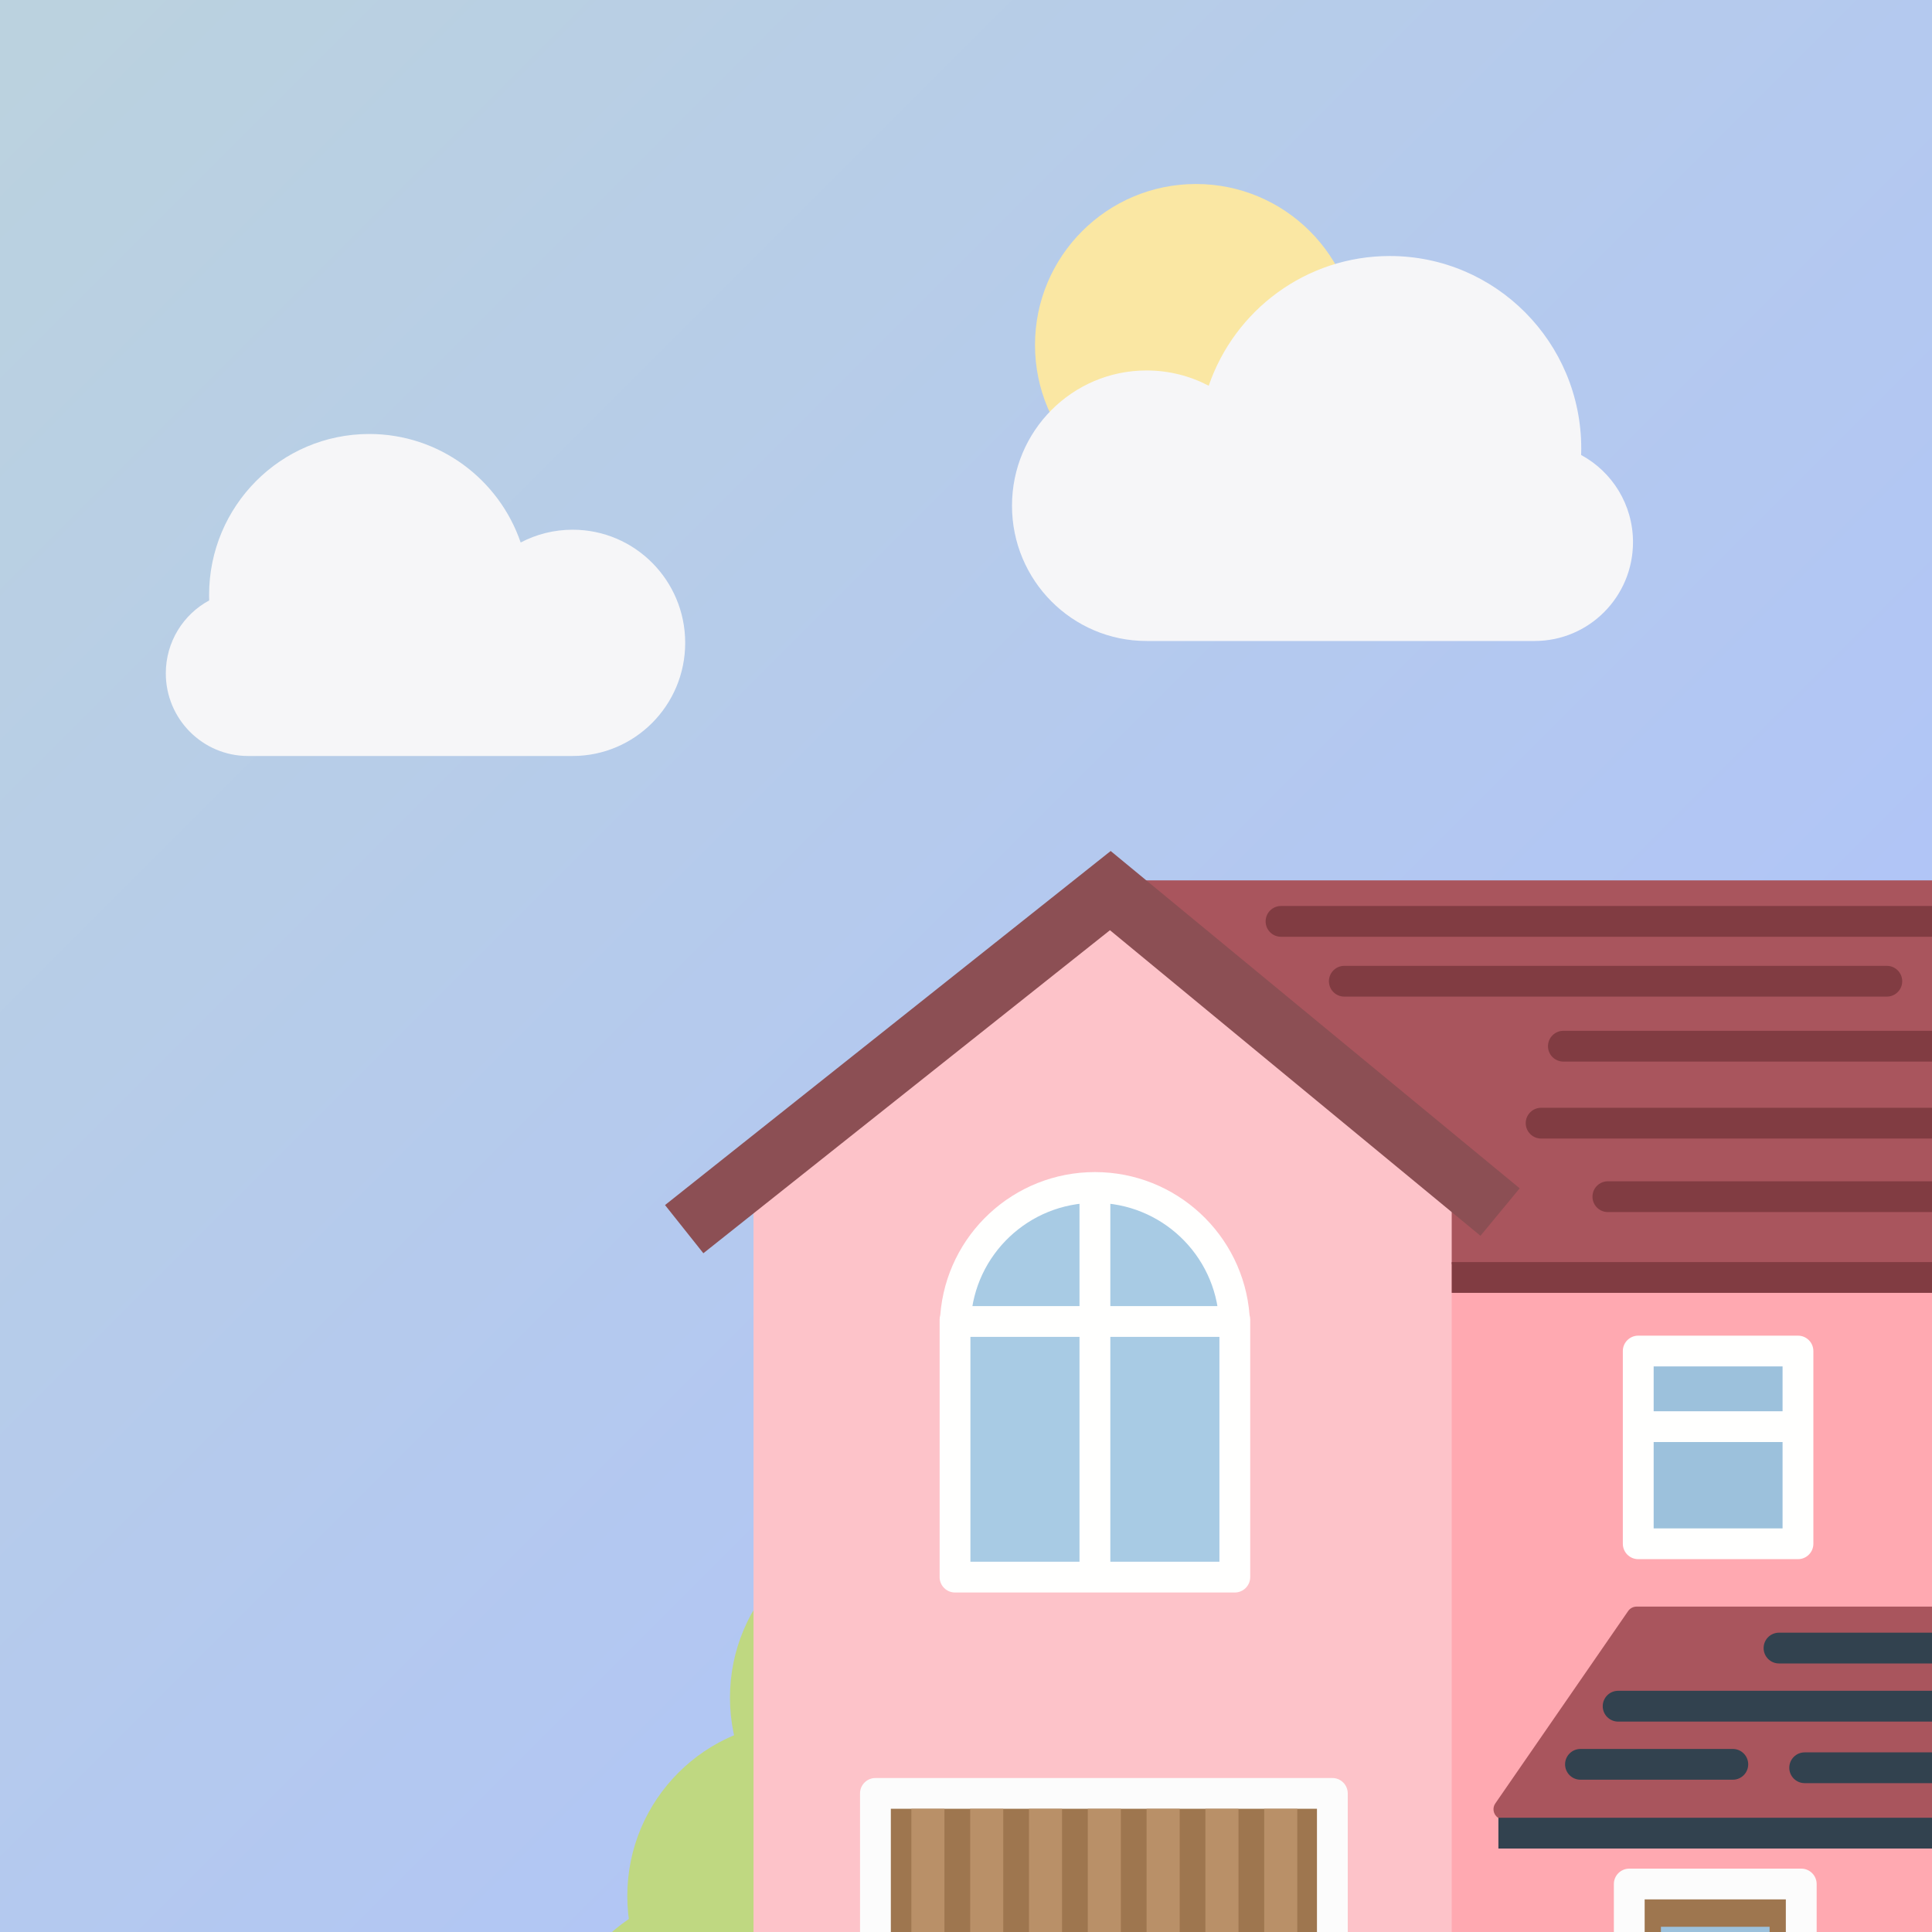
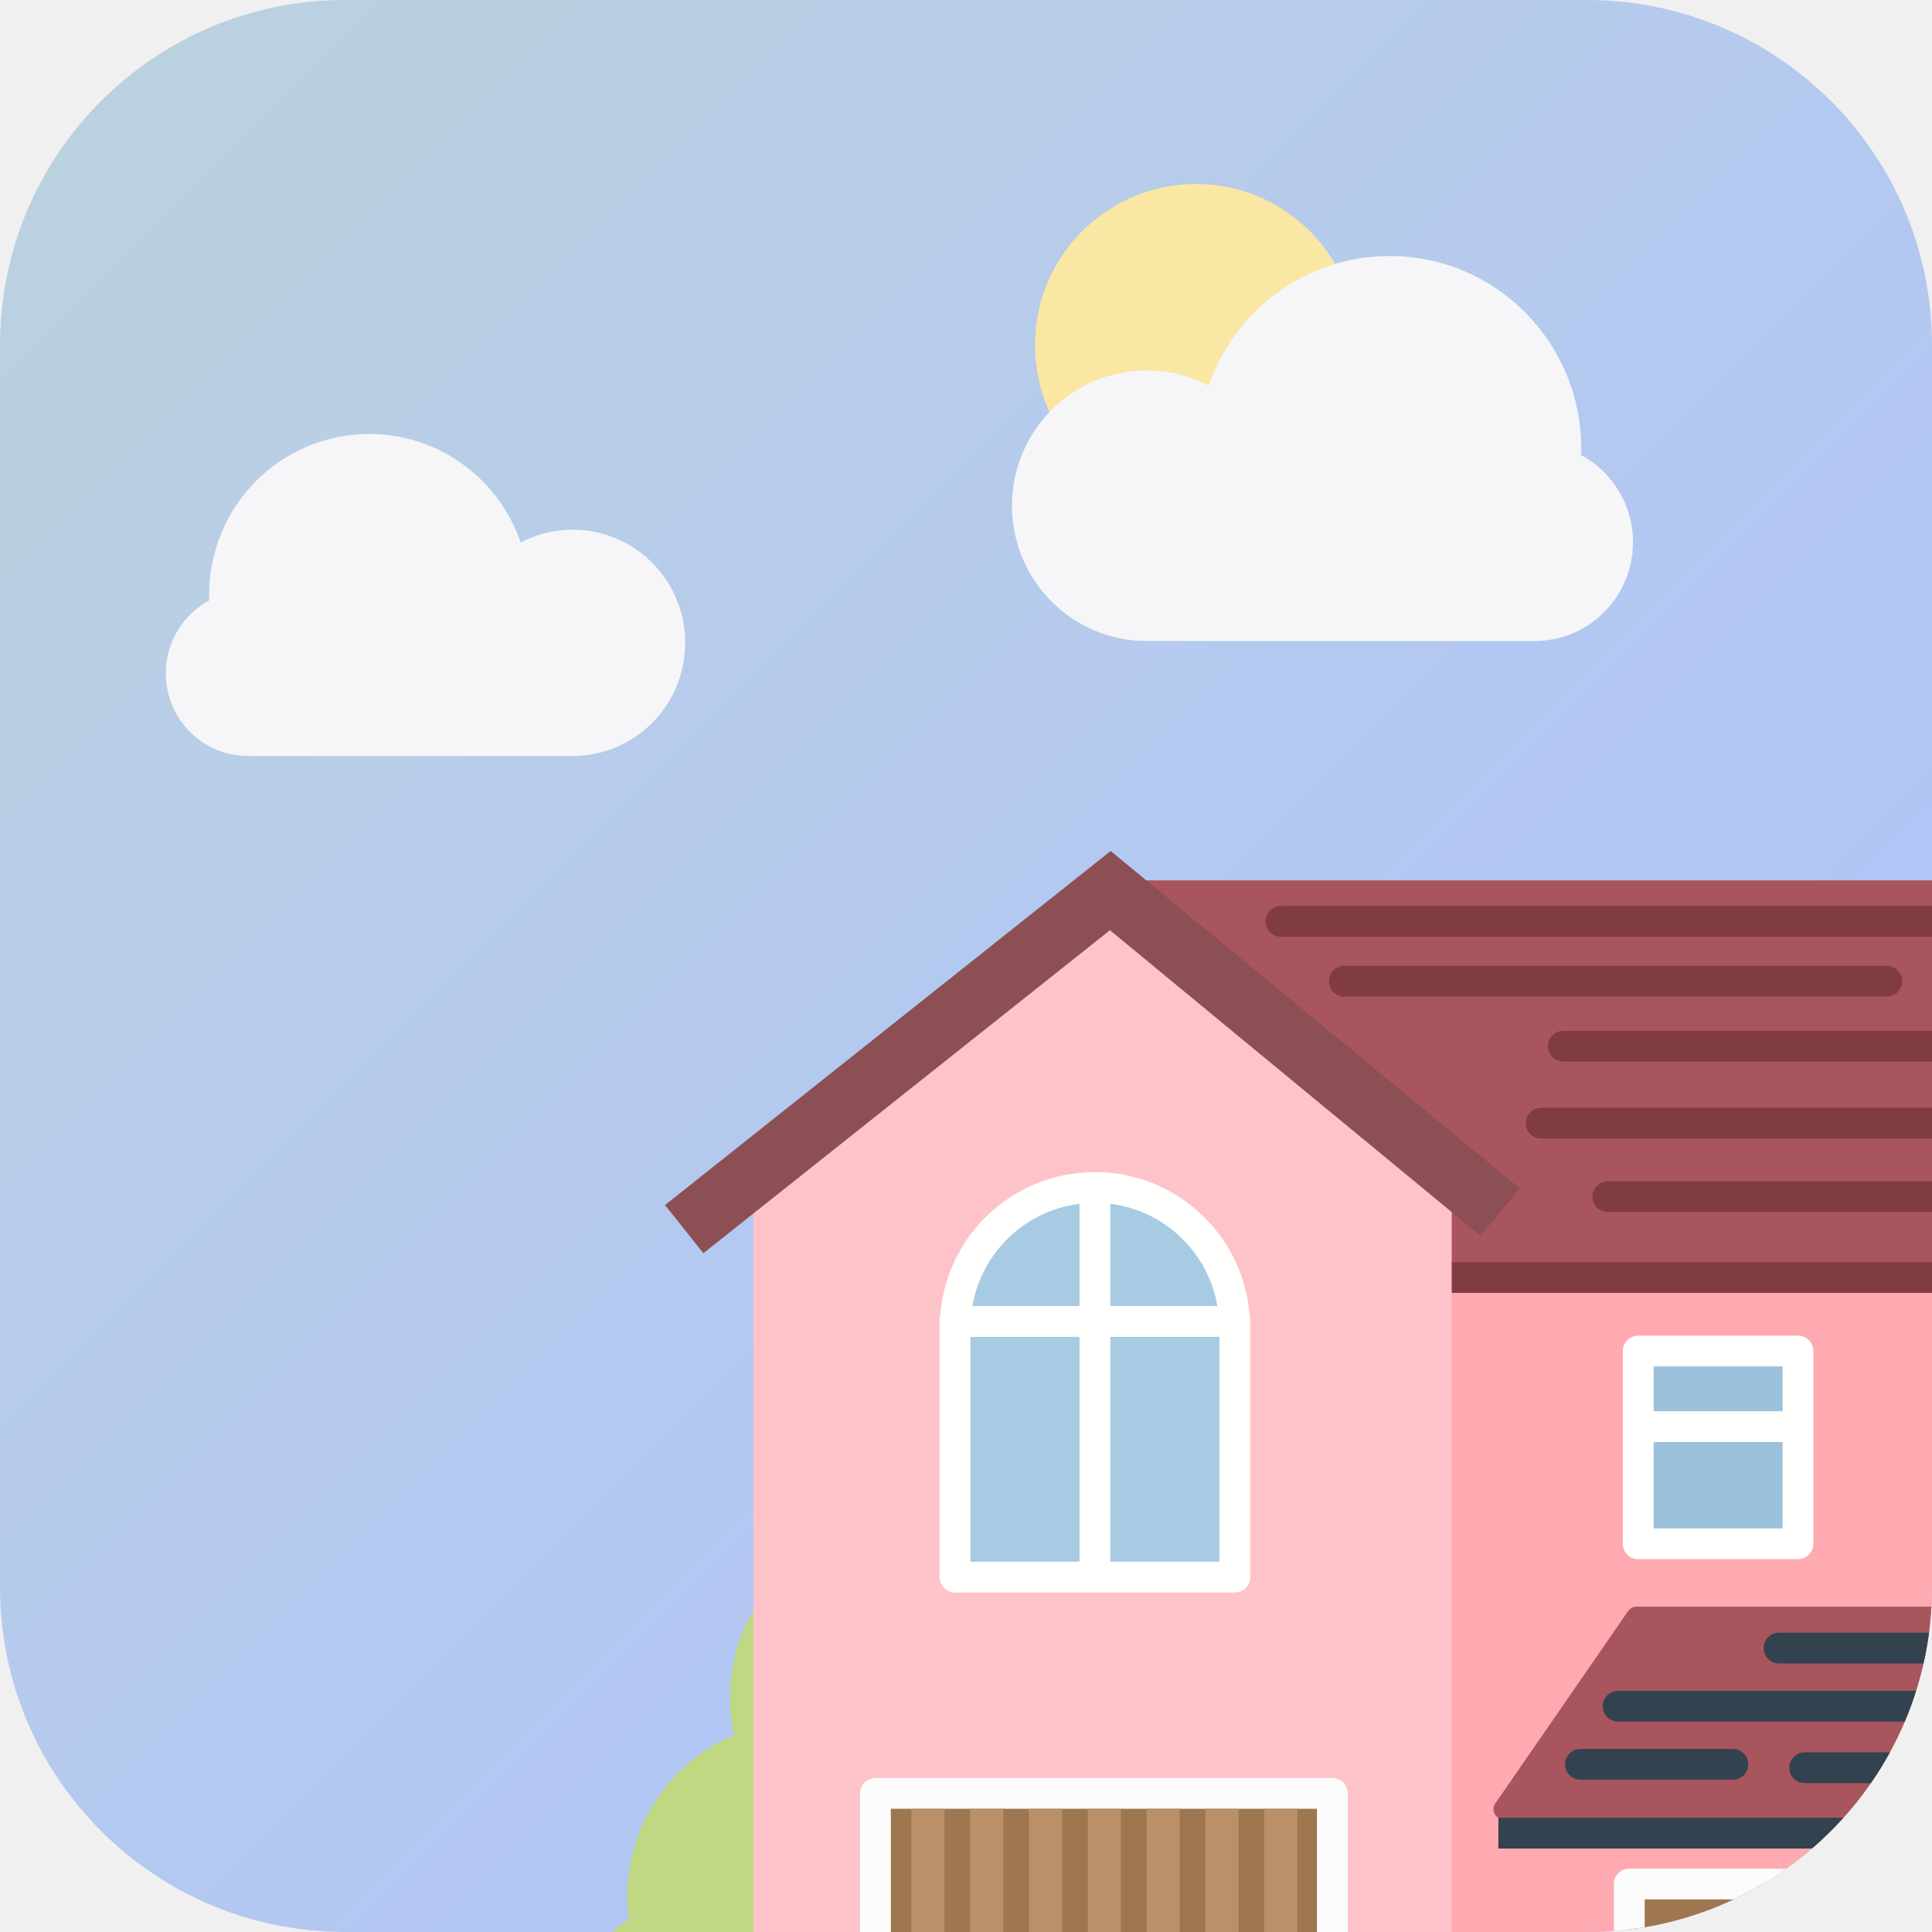
<svg xmlns="http://www.w3.org/2000/svg" width="84" height="84" viewBox="0 0 84 84" fill="none">
-   <g id="19261d80" clip-path="url(#733baa56)">
-     <rect id="95a3a8ee" width="84" height="84" fill="url(#2a4b0a16)" />
-     <path id="4cf4b885" fill-rule="evenodd" clip-rule="evenodd" d="M16.127 32.869H24.898C27.601 32.869 29.791 30.667 29.791 27.95C29.791 25.234 27.601 23.031 24.898 23.031C24.083 23.031 23.314 23.232 22.638 23.587C21.697 20.841 19.104 18.869 16.054 18.869C12.208 18.869 9.091 22.003 9.091 25.869C9.091 25.948 9.092 26.027 9.095 26.106C7.972 26.712 7.209 27.904 7.209 29.275C7.209 31.26 8.81 32.869 10.784 32.869H16.054C16.065 32.869 16.127 32.869 16.127 32.869H16.054H16.127Z" fill="#F6F6F8" />
-     <g id="220b94e1">
-       <path id="1d33763f" fill-rule="evenodd" clip-rule="evenodd" d="M42.452 82.434C42.452 86.622 39.054 90.017 34.863 90.017C30.671 90.017 27.274 86.622 27.274 82.434C27.274 78.246 30.671 74.852 34.863 74.852C39.054 74.852 42.452 78.246 42.452 82.434" fill="#BFD881" />
-       <path id="b482a91f" fill-rule="evenodd" clip-rule="evenodd" d="M39.179 89.72C39.179 93.907 35.781 97.302 31.589 97.302C27.398 97.302 24 93.907 24 89.72C24 85.532 27.398 82.137 31.589 82.137C35.781 82.137 39.179 85.532 39.179 89.72" fill="#BFD881" />
-       <path id="5c04af74" fill-rule="evenodd" clip-rule="evenodd" d="M46.916 73.811C46.916 77.999 43.519 81.394 39.327 81.394C35.136 81.394 31.738 77.999 31.738 73.811C31.738 69.623 35.136 66.228 39.327 66.228C43.519 66.228 46.916 69.623 46.916 73.811" fill="#BFD881" />
-       <path id="beb81cf6" fill-rule="evenodd" clip-rule="evenodd" d="M62.69 97.135H109.565V49.345H62.69V97.135Z" fill="#FFA9B1" />
-       <path id="b4a222eb" fill-rule="evenodd" clip-rule="evenodd" d="M103.353 38.276H48.107V54.966H113.732L103.353 38.276" fill="#A9555D" />
-       <path id="aeefac83" fill-rule="evenodd" clip-rule="evenodd" d="M63.118 97.302H32.761V49.512L48.237 38.574L63.118 49.512V97.302" fill="#FDC3C9" />
-       <path id="e549d7be" fill-rule="evenodd" clip-rule="evenodd" d="M30.581 54.489L28.914 52.394L48.29 37L66.073 51.666L64.368 53.73L48.259 40.444L30.581 54.489" fill="#8C4F54" />
-       <path id="a7af9a9b" fill-rule="evenodd" clip-rule="evenodd" d="M108.252 79.108H65.382C65.022 79.108 64.81 78.705 65.015 78.408L70.789 70.045C70.872 69.925 71.01 69.852 71.157 69.852H103.174C103.33 69.852 103.475 69.934 103.556 70.067L108.633 78.43C108.814 78.728 108.6 79.108 108.252 79.108" fill="#A9555D" />
-       <path id="5d62bfab" fill-rule="evenodd" clip-rule="evenodd" d="M38.062 97.377H57.929V77.974H38.062V97.377Z" fill="#9E764F" />
-       <path id="c0b078f7" fill-rule="evenodd" clip-rule="evenodd" d="M58.598 97.377H57.259V78.643H38.732V97.377H37.393V77.974C37.393 77.605 37.692 77.305 38.062 77.305H57.929C58.298 77.305 58.598 77.605 58.598 77.974V97.377" fill="#FCFCFC" />
-       <path id="af45f5b4" fill-rule="evenodd" clip-rule="evenodd" d="M71.228 67.12H78.172V58.74H71.228V67.12Z" fill="#9CC1DC" />
-       <path id="46eaeea6" fill-rule="evenodd" clip-rule="evenodd" d="M71.898 66.451H77.503V59.41H71.898V66.451ZM78.172 67.79H71.228C70.859 67.79 70.558 67.49 70.558 67.12V58.741C70.558 58.371 70.859 58.072 71.228 58.072H78.172C78.542 58.072 78.842 58.371 78.842 58.741V67.12C78.842 67.49 78.542 67.79 78.172 67.79V67.79Z" fill="#FFFFFE" />
-       <path id="c1f5a1c3" fill-rule="evenodd" clip-rule="evenodd" d="M70.838 97.451H78.315V81.914H70.838V97.451Z" fill="#9E764F" />
-       <path id="20d084cc" fill-rule="evenodd" clip-rule="evenodd" d="M78.985 97.451H77.645V82.583H71.507V97.451H70.168V81.914C70.168 81.545 70.468 81.245 70.838 81.245H78.315C78.685 81.245 78.985 81.545 78.985 81.914V97.451" fill="#FCFCFC" />
-       <path id="02915339" fill-rule="evenodd" clip-rule="evenodd" d="M53.67 57.372C53.495 54.173 50.851 51.629 47.605 51.629C44.358 51.629 41.714 54.173 41.539 57.372H41.522V68.57H53.688V57.372H53.67" fill="#A8CBE4" />
-       <path id="d0a10ebc" fill-rule="evenodd" clip-rule="evenodd" d="M42.192 67.901H53.018V57.52L53.002 57.409C52.845 54.543 50.475 52.298 47.605 52.298C44.735 52.298 42.365 54.543 42.208 57.409L42.192 57.522V67.901ZM53.688 69.239H41.522C41.152 69.239 40.853 68.939 40.853 68.57V57.372C40.853 57.305 40.862 57.24 40.881 57.179C41.153 53.679 44.076 50.96 47.605 50.96C51.133 50.96 54.057 53.679 54.329 57.179C54.347 57.24 54.357 57.305 54.357 57.372V68.57C54.357 68.939 54.057 69.239 53.688 69.239V69.239Z" fill="#FFFFFE" />
-       <path id="74397036" fill-rule="evenodd" clip-rule="evenodd" d="M46.935 68.31H48.275V51.583H46.935V68.31Z" fill="#FFFFFE" />
-       <path id="fdfd057c" fill-rule="evenodd" clip-rule="evenodd" d="M41.634 58.125H53.613V56.787H41.634V58.125Z" fill="#FFFFFE" />
-       <path id="7e5364ae" fill-rule="evenodd" clip-rule="evenodd" d="M72.214 90.24H76.939V83.773H72.214V90.24Z" fill="#9CC1DC" />
-       <path id="470385a4" fill-rule="evenodd" clip-rule="evenodd" d="M39.625 97.34H41.063V78.645H39.625V97.34Z" fill="#B99068" />
-       <path id="2752ad11" fill-rule="evenodd" clip-rule="evenodd" d="M42.182 97.34H43.62V78.645H42.182V97.34Z" fill="#B99068" />
-       <path id="eb1769de" fill-rule="evenodd" clip-rule="evenodd" d="M44.738 97.34H46.176V78.645H44.738V97.34Z" fill="#B99068" />
-       <path id="be1cfc35" fill-rule="evenodd" clip-rule="evenodd" d="M47.295 97.34H48.733V78.645H47.295V97.34Z" fill="#B99068" />
-       <path id="e1f6e91f" fill-rule="evenodd" clip-rule="evenodd" d="M49.851 97.34H51.29V78.645H49.851V97.34Z" fill="#B99068" />
-       <path id="82411260" fill-rule="evenodd" clip-rule="evenodd" d="M52.408 97.34H53.847V78.645H52.408V97.34Z" fill="#B99068" />
-       <path id="8182cff5" fill-rule="evenodd" clip-rule="evenodd" d="M54.965 97.34H56.404V78.645H54.965V97.34Z" fill="#B99068" />
-       <path id="8c182c83" fill-rule="evenodd" clip-rule="evenodd" d="M65.148 80.371H108.493V79.033H65.148V80.371Z" fill="#32424F" />
-       <path id="eeb003b3" fill-rule="evenodd" clip-rule="evenodd" d="M63.118 56.211H113.721V54.873H63.118V56.211Z" fill="#813C42" />
-       <path id="fa22da1d" fill-rule="evenodd" clip-rule="evenodd" d="M71.284 62.697H78.241V61.359H71.284V62.697Z" fill="#FFFFFE" />
-       <path id="169386af" fill-rule="evenodd" clip-rule="evenodd" d="M103.762 77.528H78.464C78.094 77.528 77.795 77.228 77.795 76.859C77.795 76.49 78.094 76.19 78.464 76.19H103.762C104.132 76.19 104.431 76.49 104.431 76.859C104.431 77.228 104.132 77.528 103.762 77.528" fill="#32424F" />
-       <path id="b983b556" fill-rule="evenodd" clip-rule="evenodd" d="M89.922 74.852H70.354C69.984 74.852 69.684 74.552 69.684 74.183C69.684 73.813 69.984 73.513 70.354 73.513H89.922C90.292 73.513 90.592 73.813 90.592 74.183C90.592 74.552 90.292 74.852 89.922 74.852" fill="#32424F" />
-       <path id="10654947" fill-rule="evenodd" clip-rule="evenodd" d="M93.196 72.324H77.348C76.978 72.324 76.679 72.025 76.679 71.655C76.679 71.286 76.978 70.986 77.348 70.986H93.196C93.566 70.986 93.866 71.286 93.866 71.655C93.866 72.025 93.566 72.324 93.196 72.324" fill="#32424F" />
-       <path id="6543d344" fill-rule="evenodd" clip-rule="evenodd" d="M75.339 77.379H68.717C68.347 77.379 68.047 77.08 68.047 76.71C68.047 76.341 68.347 76.041 68.717 76.041H75.339C75.709 76.041 76.009 76.341 76.009 76.71C76.009 77.08 75.709 77.379 75.339 77.379" fill="#32424F" />
-       <path id="74927075" fill-rule="evenodd" clip-rule="evenodd" d="M92.452 52.699H69.908C69.538 52.699 69.238 52.399 69.238 52.029C69.238 51.66 69.538 51.36 69.908 51.36H92.452C92.822 51.36 93.122 51.66 93.122 52.029C93.122 52.399 92.822 52.699 92.452 52.699" fill="#813C42" />
-       <path id="09ff8f98" fill-rule="evenodd" clip-rule="evenodd" d="M96.395 49.502H67.006C66.636 49.502 66.336 49.202 66.336 48.833C66.336 48.463 66.636 48.164 67.006 48.164H96.395C96.766 48.164 97.065 48.463 97.065 48.833C97.065 49.202 96.766 49.502 96.395 49.502" fill="#813C42" />
-       <path id="1525fcdb" fill-rule="evenodd" clip-rule="evenodd" d="M105.92 46.156H67.973C67.603 46.156 67.304 45.857 67.304 45.487C67.304 45.118 67.603 44.818 67.973 44.818H105.92C106.289 44.818 106.589 45.118 106.589 45.487C106.589 45.857 106.289 46.156 105.92 46.156" fill="#813C42" />
-       <path id="987a6028" fill-rule="evenodd" clip-rule="evenodd" d="M82.036 43.331H58.449C58.08 43.331 57.779 43.032 57.779 42.663C57.779 42.293 58.08 41.993 58.449 41.993H82.036C82.405 41.993 82.705 42.293 82.705 42.663C82.705 43.032 82.405 43.331 82.036 43.331" fill="#813C42" />
-       <path id="e79fc478" fill-rule="evenodd" clip-rule="evenodd" d="M101.381 40.729H55.696C55.326 40.729 55.027 40.43 55.027 40.06C55.027 39.691 55.326 39.391 55.696 39.391H101.381C101.751 39.391 102.05 39.691 102.05 40.06C102.05 40.43 101.751 40.729 101.381 40.729" fill="#813C42" />
+   <g id="19261d80">
+     <g clip-path="url(#733baa56)">
+       <rect id="95a3a8ee" width="84" height="84" fill="url(#2a4b0a16)" />
+       <path id="4cf4b885" fill-rule="evenodd" clip-rule="evenodd" d="M16.127 32.869H24.898C27.601 32.869 29.791 30.667 29.791 27.95C29.791 25.234 27.601 23.031 24.898 23.031C24.083 23.031 23.314 23.232 22.638 23.587C21.697 20.841 19.104 18.869 16.054 18.869C12.208 18.869 9.091 22.003 9.091 25.869C9.091 25.948 9.092 26.027 9.095 26.106C7.972 26.712 7.209 27.904 7.209 29.275C7.209 31.26 8.81 32.869 10.784 32.869H16.054C16.065 32.869 16.127 32.869 16.127 32.869H16.054H16.127Z" fill="#F6F6F8" />
+       <g id="220b94e1">
+         <path id="1d33763f" fill-rule="evenodd" clip-rule="evenodd" d="M42.452 82.434C42.452 86.622 39.054 90.017 34.863 90.017C30.671 90.017 27.274 86.622 27.274 82.434C27.274 78.246 30.671 74.852 34.863 74.852C39.054 74.852 42.452 78.246 42.452 82.434Z" fill="#BFD881" />
+         <path id="b482a91f" fill-rule="evenodd" clip-rule="evenodd" d="M39.179 89.72C39.179 93.907 35.781 97.302 31.589 97.302C27.398 97.302 24 93.907 24 89.72C24 85.532 27.398 82.137 31.589 82.137C35.781 82.137 39.179 85.532 39.179 89.72Z" fill="#BFD881" />
+         <path id="5c04af74" fill-rule="evenodd" clip-rule="evenodd" d="M46.916 73.811C46.916 77.999 43.519 81.394 39.327 81.394C35.136 81.394 31.738 77.999 31.738 73.811C31.738 69.623 35.136 66.228 39.327 66.228C43.519 66.228 46.916 69.623 46.916 73.811Z" fill="#BFD881" />
+         <path id="beb81cf6" fill-rule="evenodd" clip-rule="evenodd" d="M62.69 97.135H109.565V49.345H62.69V97.135Z" fill="#FFA9B1" />
+         <path id="b4a222eb" fill-rule="evenodd" clip-rule="evenodd" d="M103.353 38.276H48.107V54.966H113.732L103.353 38.276Z" fill="#A9555D" />
+         <path id="aeefac83" fill-rule="evenodd" clip-rule="evenodd" d="M63.118 97.302H32.761V49.512L48.237 38.574L63.118 49.512V97.302Z" fill="#FDC3C9" />
+         <path id="e549d7be" fill-rule="evenodd" clip-rule="evenodd" d="M30.581 54.489L28.914 52.394L48.29 37L66.073 51.666L64.368 53.73L48.259 40.444L30.581 54.489Z" fill="#8C4F54" />
+         <path id="a7af9a9b" fill-rule="evenodd" clip-rule="evenodd" d="M108.252 79.108H65.382C65.022 79.108 64.81 78.705 65.015 78.408L70.789 70.045C70.872 69.925 71.01 69.852 71.157 69.852H103.174C103.33 69.852 103.475 69.934 103.556 70.067L108.633 78.43C108.814 78.728 108.6 79.108 108.252 79.108Z" fill="#A9555D" />
+         <path id="5d62bfab" fill-rule="evenodd" clip-rule="evenodd" d="M38.062 97.377H57.929V77.974H38.062V97.377Z" fill="#9E764F" />
+         <path id="c0b078f7" fill-rule="evenodd" clip-rule="evenodd" d="M58.598 97.377H57.259V78.643H38.732V97.377H37.393V77.974C37.393 77.605 37.692 77.305 38.062 77.305H57.929C58.298 77.305 58.598 77.605 58.598 77.974V97.377Z" fill="#FCFCFC" />
+         <path id="af45f5b4" fill-rule="evenodd" clip-rule="evenodd" d="M71.228 67.12H78.172V58.74H71.228V67.12Z" fill="#9CC1DC" />
+         <path id="46eaeea6" fill-rule="evenodd" clip-rule="evenodd" d="M71.898 66.451H77.503V59.41H71.898V66.451ZM78.172 67.79H71.228C70.859 67.79 70.558 67.49 70.558 67.12V58.741C70.558 58.371 70.859 58.072 71.228 58.072H78.172C78.542 58.072 78.842 58.371 78.842 58.741V67.12C78.842 67.49 78.542 67.79 78.172 67.79Z" fill="#FFFFFE" />
+         <path id="c1f5a1c3" fill-rule="evenodd" clip-rule="evenodd" d="M70.838 97.451H78.315V81.914H70.838V97.451Z" fill="#9E764F" />
+         <path id="20d084cc" fill-rule="evenodd" clip-rule="evenodd" d="M78.985 97.451H77.645V82.583H71.507V97.451H70.168V81.914C70.168 81.545 70.468 81.245 70.838 81.245H78.315C78.685 81.245 78.985 81.545 78.985 81.914V97.451Z" fill="#FCFCFC" />
+         <path id="02915339" fill-rule="evenodd" clip-rule="evenodd" d="M53.67 57.372C53.495 54.173 50.851 51.629 47.605 51.629C44.358 51.629 41.714 54.173 41.539 57.372H41.522V68.57H53.688V57.372H53.67Z" fill="#A8CBE4" />
+         <path id="d0a10ebc" fill-rule="evenodd" clip-rule="evenodd" d="M42.192 67.901H53.018V57.52L53.002 57.409C52.845 54.543 50.475 52.298 47.605 52.298C44.735 52.298 42.365 54.543 42.208 57.409L42.192 57.522V67.901ZM53.688 69.239H41.522C41.152 69.239 40.853 68.939 40.853 68.57V57.372C40.853 57.305 40.862 57.24 40.881 57.179C41.153 53.679 44.076 50.96 47.605 50.96C51.133 50.96 54.057 53.679 54.329 57.179C54.347 57.24 54.357 57.305 54.357 57.372V68.57C54.357 68.939 54.057 69.239 53.688 69.239Z" fill="#FFFFFE" />
+         <path id="74397036" fill-rule="evenodd" clip-rule="evenodd" d="M46.935 68.31H48.275V51.583H46.935V68.31Z" fill="#FFFFFE" />
+         <path id="fdfd057c" fill-rule="evenodd" clip-rule="evenodd" d="M41.634 58.125H53.613V56.787H41.634V58.125Z" fill="#FFFFFE" />
+         <path id="7e5364ae" fill-rule="evenodd" clip-rule="evenodd" d="M72.214 90.24H76.939V83.773H72.214V90.24Z" fill="#9CC1DC" />
+         <path id="470385a4" fill-rule="evenodd" clip-rule="evenodd" d="M39.625 97.34H41.063V78.645H39.625V97.34Z" fill="#B99068" />
+         <path id="2752ad11" fill-rule="evenodd" clip-rule="evenodd" d="M42.182 97.34H43.62V78.645H42.182V97.34Z" fill="#B99068" />
+         <path id="eb1769de" fill-rule="evenodd" clip-rule="evenodd" d="M44.738 97.34H46.176V78.645H44.738V97.34Z" fill="#B99068" />
+         <path id="be1cfc35" fill-rule="evenodd" clip-rule="evenodd" d="M47.295 97.34H48.733V78.645H47.295V97.34Z" fill="#B99068" />
+         <path id="e1f6e91f" fill-rule="evenodd" clip-rule="evenodd" d="M49.851 97.34H51.29V78.645H49.851V97.34Z" fill="#B99068" />
+         <path id="82411260" fill-rule="evenodd" clip-rule="evenodd" d="M52.408 97.34H53.847V78.645H52.408V97.34Z" fill="#B99068" />
+         <path id="8182cff5" fill-rule="evenodd" clip-rule="evenodd" d="M54.965 97.34H56.404V78.645H54.965V97.34Z" fill="#B99068" />
+         <path id="8c182c83" fill-rule="evenodd" clip-rule="evenodd" d="M65.148 80.371H108.493V79.033H65.148V80.371Z" fill="#32424F" />
+         <path id="eeb003b3" fill-rule="evenodd" clip-rule="evenodd" d="M63.118 56.211H113.721V54.873H63.118V56.211Z" fill="#813C42" />
+         <path id="fa22da1d" fill-rule="evenodd" clip-rule="evenodd" d="M71.284 62.697H78.241V61.359H71.284V62.697Z" fill="#FFFFFE" />
+         <path id="169386af" fill-rule="evenodd" clip-rule="evenodd" d="M103.762 77.528H78.464C78.094 77.528 77.795 77.228 77.795 76.859C77.795 76.49 78.094 76.19 78.464 76.19H103.762C104.132 76.19 104.431 76.49 104.431 76.859C104.431 77.228 104.132 77.528 103.762 77.528Z" fill="#32424F" />
+         <path id="b983b556" fill-rule="evenodd" clip-rule="evenodd" d="M89.922 74.852H70.354C69.984 74.852 69.684 74.552 69.684 74.183C69.684 73.813 69.984 73.513 70.354 73.513H89.922C90.292 73.513 90.592 73.813 90.592 74.183C90.592 74.552 90.292 74.852 89.922 74.852Z" fill="#32424F" />
+         <path id="10654947" fill-rule="evenodd" clip-rule="evenodd" d="M93.196 72.324H77.348C76.978 72.324 76.679 72.025 76.679 71.655C76.679 71.286 76.978 70.986 77.348 70.986H93.196C93.566 70.986 93.866 71.286 93.866 71.655C93.866 72.025 93.566 72.324 93.196 72.324Z" fill="#32424F" />
+         <path id="6543d344" fill-rule="evenodd" clip-rule="evenodd" d="M75.339 77.379H68.717C68.347 77.379 68.047 77.08 68.047 76.71C68.047 76.341 68.347 76.041 68.717 76.041H75.339C75.709 76.041 76.009 76.341 76.009 76.71C76.009 77.08 75.709 77.379 75.339 77.379Z" fill="#32424F" />
+         <path id="74927075" fill-rule="evenodd" clip-rule="evenodd" d="M92.452 52.699H69.908C69.538 52.699 69.238 52.399 69.238 52.029C69.238 51.66 69.538 51.36 69.908 51.36H92.452C92.822 51.36 93.122 51.66 93.122 52.029C93.122 52.399 92.822 52.699 92.452 52.699Z" fill="#813C42" />
+         <path id="09ff8f98" fill-rule="evenodd" clip-rule="evenodd" d="M96.395 49.502H67.006C66.636 49.502 66.336 49.202 66.336 48.833C66.336 48.463 66.636 48.164 67.006 48.164H96.395C96.766 48.164 97.065 48.463 97.065 48.833C97.065 49.202 96.766 49.502 96.395 49.502Z" fill="#813C42" />
+         <path id="1525fcdb" fill-rule="evenodd" clip-rule="evenodd" d="M105.92 46.156H67.973C67.603 46.156 67.304 45.857 67.304 45.487C67.304 45.118 67.603 44.818 67.973 44.818H105.92C106.289 44.818 106.589 45.118 106.589 45.487C106.589 45.857 106.289 46.156 105.92 46.156Z" fill="#813C42" />
+         <path id="987a6028" fill-rule="evenodd" clip-rule="evenodd" d="M82.036 43.331H58.449C58.08 43.331 57.779 43.032 57.779 42.663C57.779 42.293 58.08 41.993 58.449 41.993H82.036C82.405 41.993 82.705 42.293 82.705 42.663C82.705 43.032 82.405 43.331 82.036 43.331Z" fill="#813C42" />
+         <path id="e79fc478" fill-rule="evenodd" clip-rule="evenodd" d="M101.381 40.729H55.696C55.326 40.729 55.027 40.43 55.027 40.06C55.027 39.691 55.326 39.391 55.696 39.391H101.381C101.751 39.391 102.05 39.691 102.05 40.06C102.05 40.43 101.751 40.729 101.381 40.729Z" fill="#813C42" />
+       </g>
+       <circle id="d026a9f1" cx="52" cy="15" r="7" fill="#FAE7A3" />
+       <path id="f5008a2b" fill-rule="evenodd" clip-rule="evenodd" d="M60.338 27.869H49.85C46.619 27.869 44 25.236 44 21.988C44 18.74 46.619 16.107 49.85 16.107C50.825 16.107 51.744 16.347 52.553 16.771C53.678 13.489 56.778 11.131 60.425 11.131C65.023 11.131 68.75 14.878 68.75 19.5C68.75 19.595 68.748 19.689 68.745 19.783C70.088 20.508 71 21.933 71 23.572C71 25.945 69.086 27.869 66.725 27.869H60.425C60.412 27.869 60.338 27.869 60.338 27.869H60.425H60.338Z" fill="#F6F6F8" />
    </g>
-     <circle id="d026a9f1" cx="52" cy="15" r="7" fill="#FAE7A3" />
-     <path id="f5008a2b" fill-rule="evenodd" clip-rule="evenodd" d="M60.338 27.869H49.85C46.619 27.869 44 25.236 44 21.988C44 18.74 46.619 16.107 49.85 16.107C50.825 16.107 51.744 16.347 52.553 16.771C53.678 13.489 56.778 11.131 60.425 11.131C65.023 11.131 68.75 14.878 68.75 19.5C68.75 19.595 68.748 19.689 68.745 19.783C70.088 20.508 71 21.933 71 23.572C71 25.945 69.086 27.869 66.725 27.869H60.425C60.412 27.869 60.338 27.869 60.338 27.869H60.425H60.338Z" fill="#F6F6F8" />
  </g>
  <defs>
    <linearGradient id="2a4b0a16" x1="-40.005" y1="42.665" x2="42.665" y2="125.335" gradientUnits="userSpaceOnUse">
      <stop stop-color="#BBD2DF" />
      <stop offset="1" stop-color="#ADC0FF" />
    </linearGradient>
    <clipPath id="733baa56">
-       <rect width="84" height="84" fill="white" />
+       <rect width="84" height="84" rx="15" fill="white" />
    </clipPath>
  </defs>
</svg>
